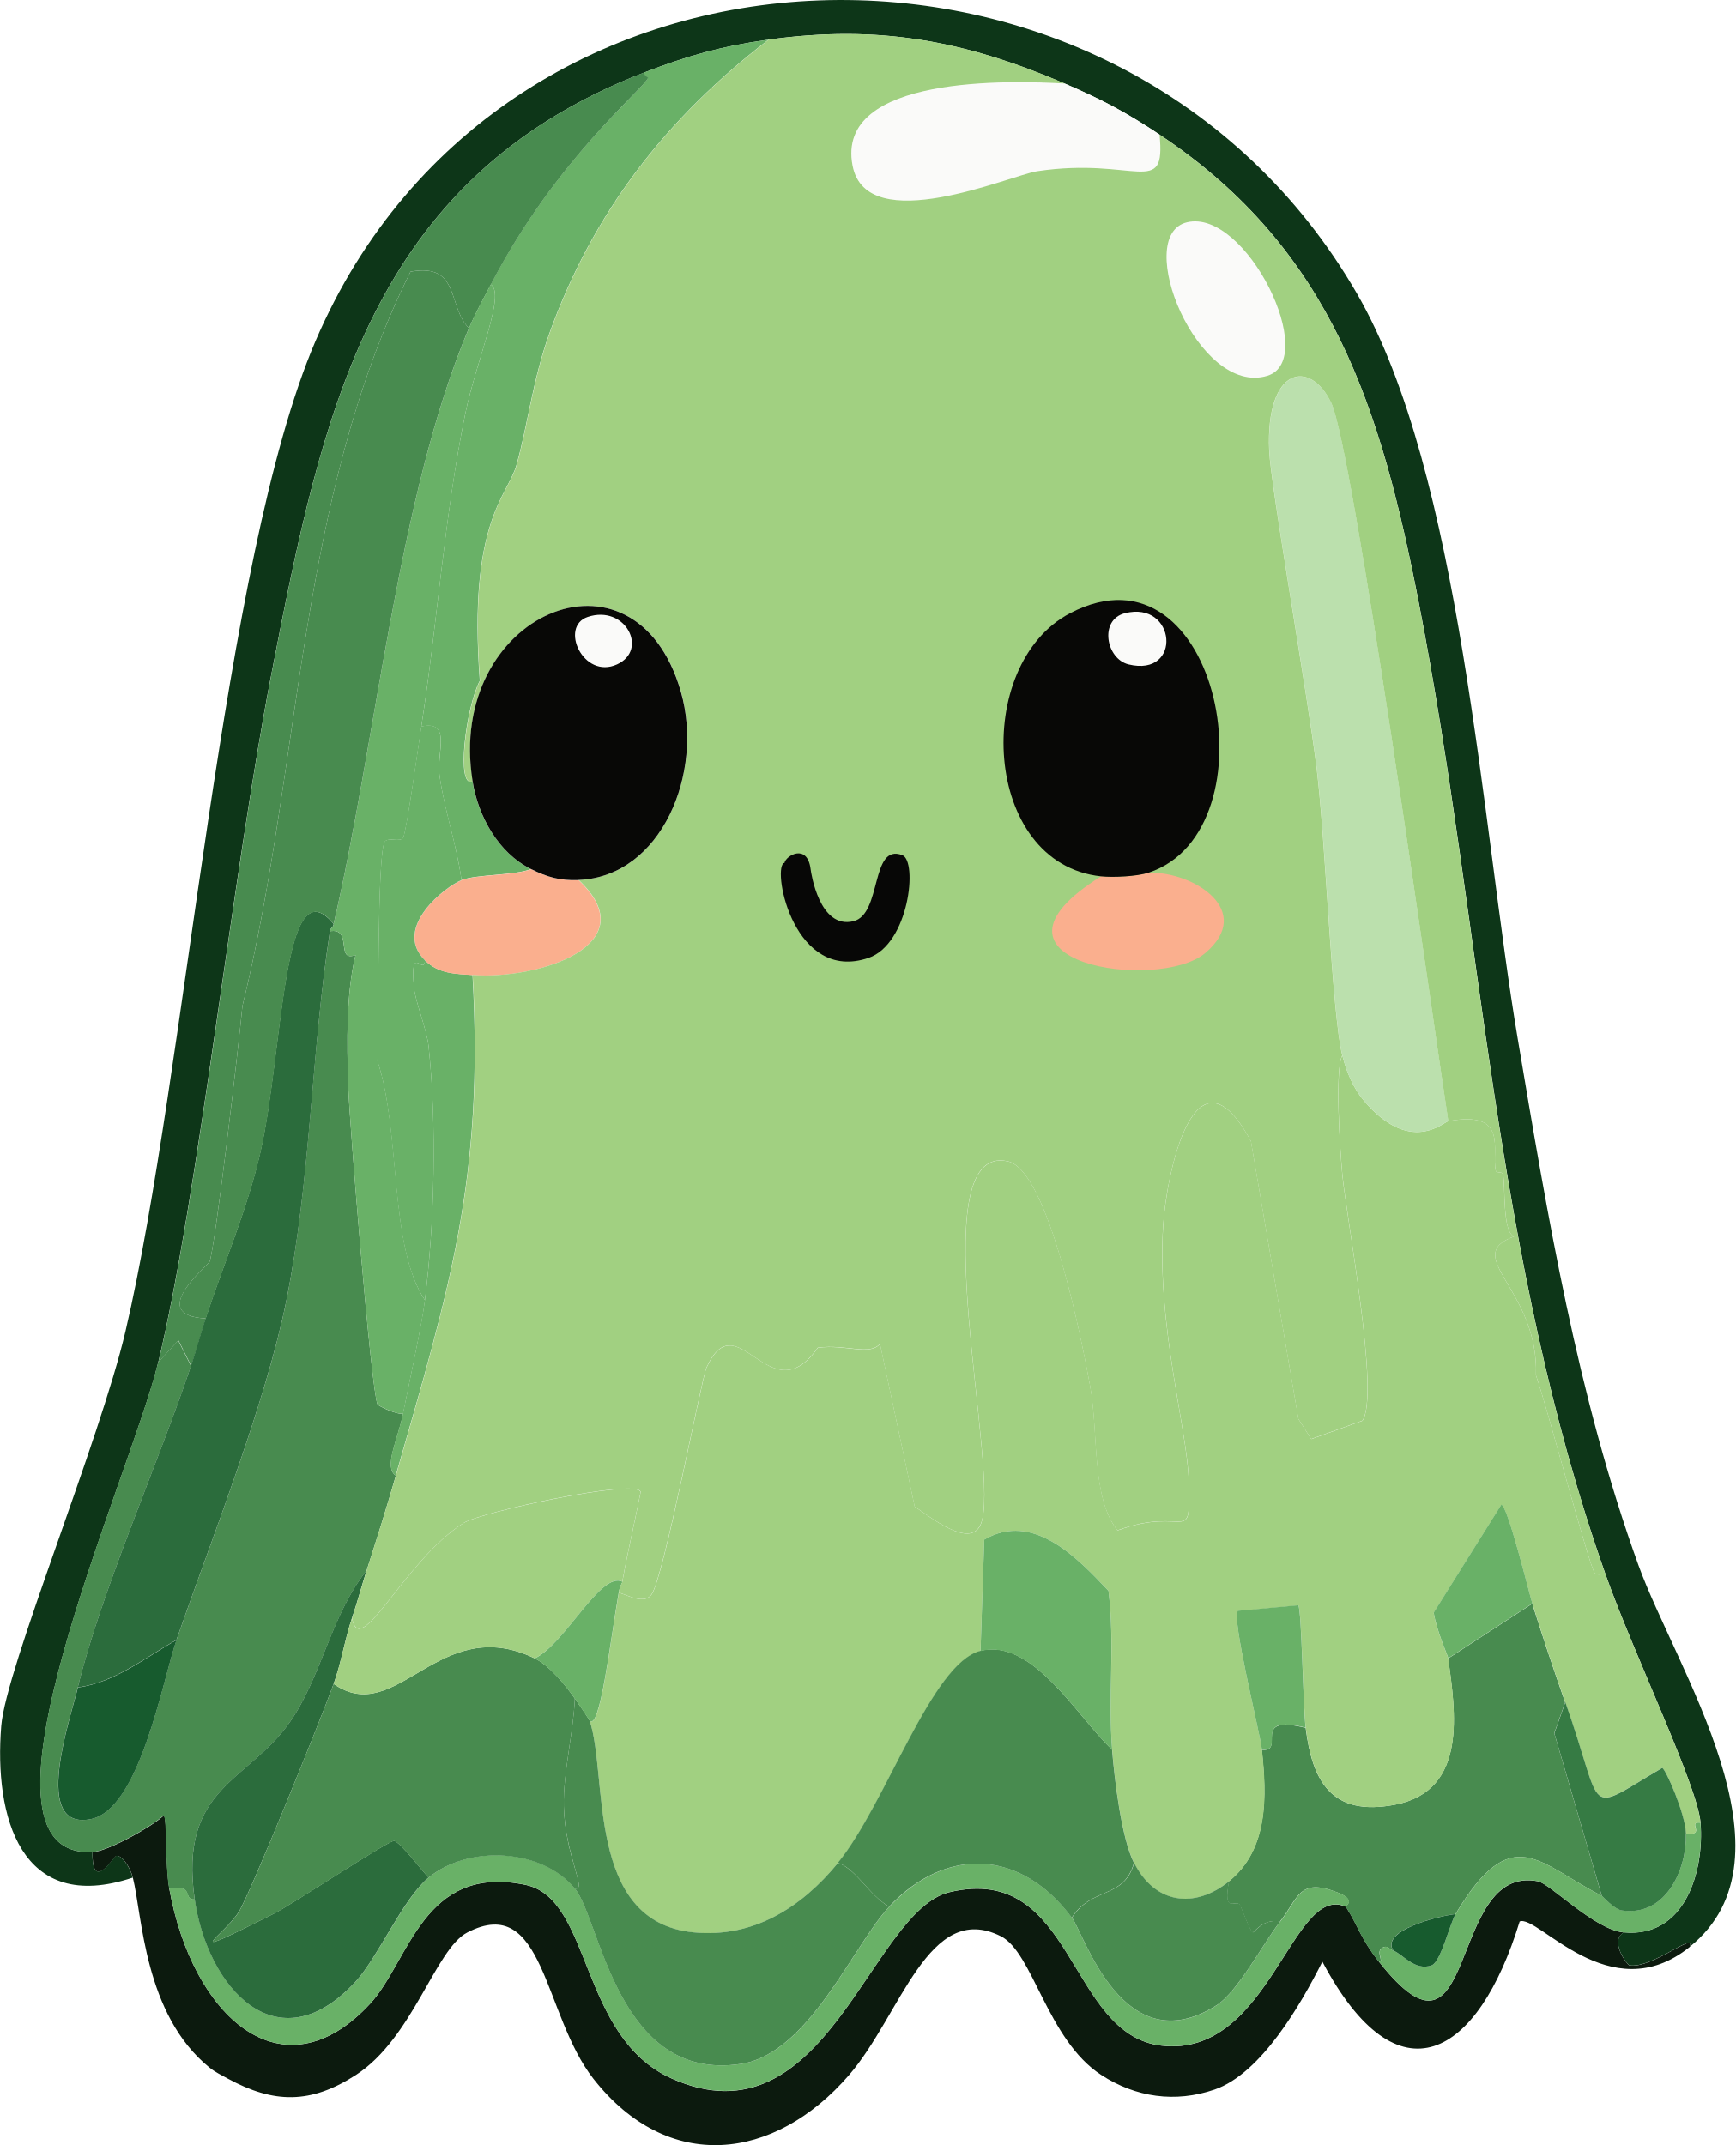
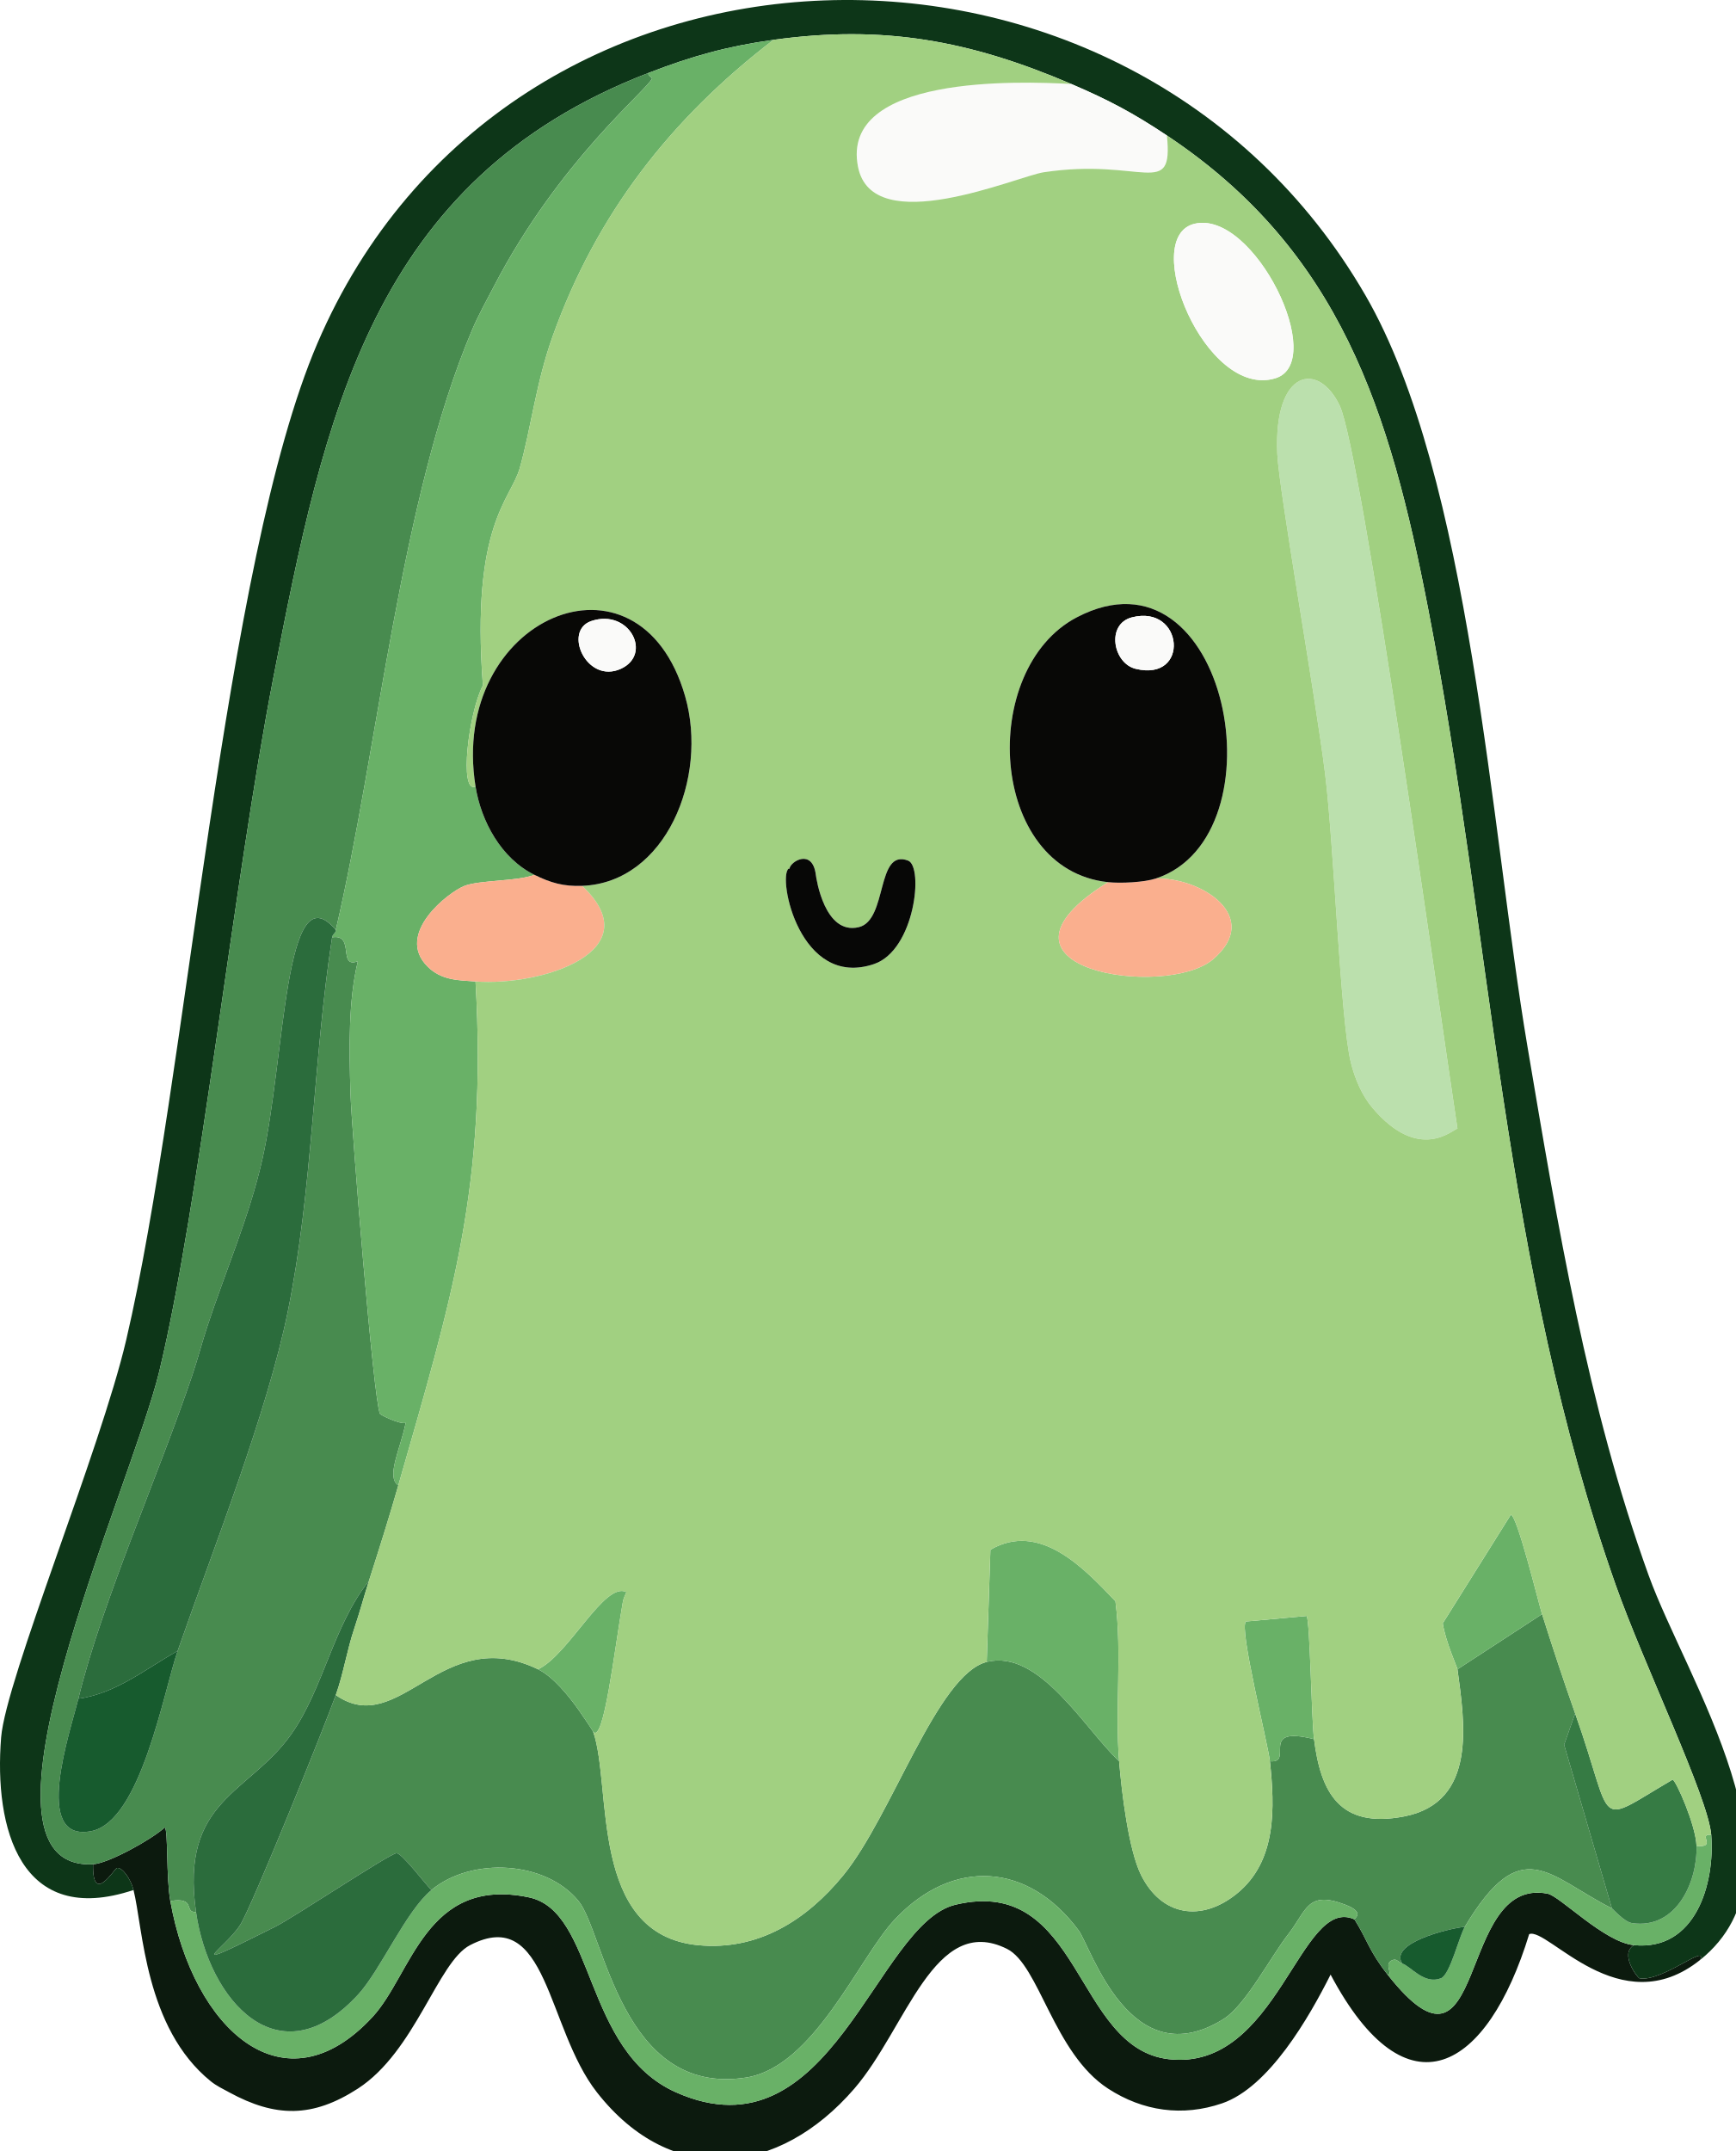
- <svg xmlns="http://www.w3.org/2000/svg" id="slimer" data-name="Slimer" viewBox="0 0 154.63 191.16">
-   <defs>
-     <style>.cls-1{fill:#faaf8e}.cls-1,.cls-12,.cls-2,.cls-4,.cls-5,.cls-6,.cls-7,.cls-8{stroke-width:0}.cls-2{fill:#488b4f}.cls-4{fill:#a1d081}.cls-5{fill:#2b6c3c}.cls-6{fill:#175b2e}.cls-7{fill:#fafaf9}.cls-8{fill:#69b167}.cls-12{fill:#080806}</style>
-   </defs>
+ <svg xmlns="http://www.w3.org/2000/svg" width="184" height="228" viewBox="0 0 184 228">
  <g>
-     <path fill="#0c1a0e" stroke-width="0" d="M15.08 168.3c2.06 11.43 10.09 18.72 17.91 10.26 3.49-3.78 4.71-12.49 13.84-10.58 5.93 1.24 4.77 13.58 13.03 17.26 13.76 6.13 17.68-14.93 24.75-16.61 11.19-2.66 10.48 12.71 18.89 13.68 9.68 1.11 11.62-14.59 16.44-12.37 1.14 1.81 1.27 2.77 2.93 4.88 8.9 11.31 6.02-8.76 14.17-7.16 1.1.22 5.03 4.31 7.65 4.56-1.32.76.32 2.9.49 2.93 1.99.35 6.02-3.11 5.37-1.63-7.11 5.7-13.51-2.94-15.14-2.28-3.7 12.08-10.81 16.34-17.58 3.58-1.9 3.77-5.44 9.97-9.61 11.4-3.5 1.2-7.01.7-10.09-1.3-4.83-3.14-6.08-10.94-8.96-12.37-6.44-3.21-8.89 7.02-13.51 12.37-6.67 7.72-16.15 8.81-22.79.33-4.48-5.72-4.34-16.6-11.23-13.03-2.86 1.48-4.84 9.41-9.93 12.7-4.02 2.6-7.3 2.56-11.4.33-.56-.31-1.12-.57-1.63-.98-5.85-4.73-6-13.6-6.84-16.93-.26-1.03-1-2.01-1.47-1.95-.21.03-2.19 3.38-2.12-.33 1.34-.07 5.15-2.17 6.35-3.26.31.23.11 4.41.49 6.51Z" />
-     <path fill="#0d3618" stroke-width="0" d="M150.55 173.51c.65-1.48-3.38 1.98-5.37 1.63-.17-.03-1.81-2.18-.49-2.93 5.44.52 7.18-5.41 6.84-9.77-.26-3.29-5.98-15.08-8.47-22.14-9.99-28.33-10.96-57.4-16.61-86.46-3.37-17.35-7.71-31.59-23.12-41.84-3-2-5.16-3.14-8.47-4.56-8.98-3.84-16.62-5.26-26.38-3.91-4.1.57-7.22 1.44-11.07 2.93-24.54 9.48-28.71 30.41-33.22 53.57-3.47 17.83-6.55 46.68-10.09 61.38-2.5 10.36-18.12 44.27-5.86 43.64-.07 3.71 1.91.35 2.12.33.46-.06 1.2.92 1.47 1.95C1.81 170.68-.54 161.87.11 153.82c.41-5.12 8.79-25.43 11.07-35.17 5.4-23.03 8.57-68.74 16.93-88.25 16.76-39.14 71.88-40.41 92.8-4.24 9.3 16.08 11.11 47.37 14.33 66.43 2.66 15.77 5.3 31.8 10.75 46.89 3.32 9.19 14.62 25.97 4.56 34.03Z" />
-     <path d="M35.92 125.97c-.46 2.33-1.77 4.78-.65 5.54-.83 2.89-1.69 5.61-2.61 8.47-3.14 3.93-4.02 9.49-6.84 13.51-3.76 5.36-9.9 5.79-8.47 15.79-1.13.06.06-1.35-2.28-.98-.38-2.1-.18-6.28-.49-6.51-1.2 1.09-5.01 3.19-6.35 3.26-12.26.63 3.36-33.28 5.86-43.64l1.79-1.95 1.14 2.28c-2.95 8.77-8.01 20.09-10.09 28.66-.7 2.9-4.13 12.75 1.14 11.72 4.4-.86 6.42-12.41 7.65-15.96 3.15-9.05 7.93-21.04 9.77-30.12 2.2-10.86 2.21-22.11 3.91-33.05 2.06-.34.46 2.81 2.28 2.12-.84 3.44-.78 7.71-.65 11.72.1 3.1 2.03 27.03 2.61 28.33.06.14 1.78.97 2.28.81ZM139.47 151.69l-.98 2.77 4.23 14.49c-5.65-2.86-7.98-6.8-13.03 1.63-1.58.18-6.72 1.47-5.54 3.26-.35-.11-.47-.43-.81-.33-.94.29.08 1.35-.49 1.3-1.66-2.11-1.79-3.08-2.93-4.88-.05-.08 1.01-.6-.81-1.3-3.39-1.3-3.42.53-5.05 2.61-1.56-.27-2.31 1.01-2.44.98-.22-.05-1.04-2.29-1.14-2.44-.38-.59-1.54.94-.98-2.12 3.56-2.88 3.36-7.64 2.93-11.72 2.22.22-1.1-3.22 3.91-1.95.59 4.68 2.25 7.95 7.98 6.84 6.52-1.27 5.35-8.37 4.72-13.03q3.74-2.44 7.49-4.88c.93 2.95 1.9 5.87 2.93 8.79Z" class="cls-2" />
-     <path d="M51.23 168.3c2.3 2.82 3.78 17.33 14.82 15.63 6.06-.93 10-10.62 13.19-14 5.16-5.48 11.81-5.05 16.28.98 1.09 1.47 4.58 13.05 12.86 7.82 1.92-1.21 4.18-5.56 5.7-7.49 1.63-2.08 1.65-3.91 5.05-2.61 1.83.7.76 1.22.81 1.3-4.82-2.22-6.76 13.48-16.44 12.37-8.41-.96-7.7-16.34-18.89-13.68-7.07 1.68-10.98 22.73-24.75 16.61-8.26-3.68-7.1-16.02-13.03-17.26-9.13-1.91-10.34 6.8-13.84 10.58-7.82 8.47-15.85 1.18-17.91-10.26 2.34-.38 1.15 1.03 2.28.98 1.11 7.76 7.29 14.95 14.33 7.33 2.01-2.18 4.24-7.4 6.51-9.28 3.57-2.95 10.11-2.6 13.03.98ZM151.52 162.44c.34 4.36-1.4 10.29-6.84 9.77-2.63-.25-6.55-4.34-7.65-4.56-8.15-1.6-5.26 18.48-14.17 7.16.57.05-.45-1.01.49-1.3.34-.11.46.21.81.33.75.24 1.93 1.88 3.42 1.3.81-.32 1.61-3.71 2.12-4.56 5.04-8.43 7.37-4.49 13.03-1.63.1.05 1.09 1.2 1.79 1.3 3.92.58 5.8-3.67 5.7-6.84 1.88.19.04-1.11 1.3-.98Z" class="cls-8" />
-     <path d="M129.05 99.92c5.46-1.01 3.82 2.61 4.23 4.4.06.27.59.06.65.33.21.97-.08 5.14.98 5.54-4.8 1.79 2.23 4.71 1.95 12.37.92 2.57 4.69 16.81 5.21 17.58.2.3.66.13.98.16 2.49 7.06 8.21 18.85 8.47 22.14-1.27-.13.58 1.17-1.3.98-.06-1.8-1.81-5.8-2.12-5.86-7.07 4.13-5.05 4.25-8.63-5.86-1.03-2.92-2-5.84-2.93-8.79-.31-.98-2.22-8.81-2.77-8.79l-6.02 9.61c.26 1.65 1.27 3.86 1.3 4.07.62 4.65 1.8 11.76-4.72 13.03-5.73 1.11-7.39-2.16-7.98-6.84-.23-1.81-.36-10.37-.65-10.91l-5.37.49c-.67.47 1.96 10.86 2.12 12.37.43 4.08.63 8.84-2.93 11.72-3.14 2.54-6.65 1.98-8.47-1.63-1.12-2.24-1.74-7.43-1.95-10.09-.38-4.66.27-9.49-.33-14.17-2.76-2.9-6.7-7.12-11.07-4.56l-.33 9.93c-4.38 1.11-8.4 13.62-12.7 18.89-3.23 3.95-7.53 6.7-12.86 6.19-9.71-.94-7.59-14-9.28-18.89.94 1.06 1.89-7.33 2.61-11.4.87.27 2.29 1.08 2.93.16 1.11-1.6 4.45-19.24 4.88-20.19 2.77-6.07 5.64 4.3 9.93-1.79 2.58-.32 4.54.75 5.54-.33l3.09 14.49c1.43.96 4.89 3.74 5.86 1.63 1.97-4.29-5.57-34.19 2.44-32.4 3.68.82 6.68 16.46 7.33 20.03.77 4.25.09 9.91 2.44 12.86 6.23-2.28 6.5 1.65 6.35-4.4-.12-4.6-2.86-13.79-2.28-22.79.3-4.67 2.82-16.77 7.82-7.49l4.23 24.75 1.14 1.79 4.56-1.63c1.59-2.28-1.42-18.06-1.79-21.98-.2-2.17-.68-9.31 0-10.58.36 1.45.98 2.94 1.95 4.07 4.12 4.81 7.06 1.87 7.49 1.79Z" class="cls-4" />
-     <path d="M68.48 3.53c-9.09 6.97-15.66 15.4-19.54 26.21-1.5 4.19-1.91 8.15-2.93 11.72-.79 2.79-4.32 4.98-3.26 19.21-1.27 2.41-2.13 9.63-.65 8.96.49 3.08 2.28 6.37 5.21 7.82-1.44.58-4.84.46-6.19.98-.42-3.13-1.51-6.15-1.95-9.28-.29-2.07 1.12-5-1.63-4.4 1.44-9.23 2.03-18.66 3.91-27.84.98-4.82 3.64-10.69 2.28-11.56 5.79-11.15 13.54-17.33 14-18.4.02-.05-.39-.25-.33-.49 3.85-1.49 6.97-2.36 11.07-2.93Z" class="cls-8" />
-     <path d="M43.74 25.35c-.7 1.35-1.35 2.49-1.95 3.91-1.94-1.96-.76-5.85-5.21-5.05-10.14 20.37-9.65 43.74-14.98 65.45-.32 3.5-2.46 21.75-2.93 22.79-.16.36-5.66 4.77-.33 5.05-.46 1.4-.83 2.82-1.3 4.23l-1.14-2.28-1.79 1.95c3.55-14.7 6.63-43.56 10.09-61.38 4.51-23.16 8.68-44.08 33.22-53.57-.07.24.35.44.33.49-.46 1.06-8.21 7.25-14 18.4Z" class="cls-2" />
-     <path d="M94.86 7.44c3.31 1.42 5.47 2.56 8.47 4.56.58 5.73-2.14 1.93-10.91 3.26-2.34.35-15.17 6.01-16.44-.49-1.59-8.13 14.23-7.58 18.89-7.33Z" class="cls-7" />
-     <path d="M29.73 82.33c.01.29-.28.33-.33.65-1.69 10.94-1.7 22.2-3.91 33.05-1.84 9.08-6.62 21.07-9.77 30.12-2.83 1.58-5.45 3.77-8.79 4.23 2.08-8.56 7.14-19.88 10.09-28.66.47-1.41.84-2.84 1.3-4.23 1.61-4.9 3.74-9.78 4.88-14.82 2.04-8.98 1.96-25.8 6.51-20.35Z" class="cls-5" />
-     <path d="M37.55 64.75c-.21 1.32-1.34 9.52-1.63 9.93-.29.4-1.34-.08-1.63.33-.7.99-.53 16.64-.65 19.54 2.13 6.43.98 16.42 4.23 21.33-.28 2.25-1.42 7.38-1.95 10.09-.5.15-2.22-.68-2.28-.81-.58-1.3-2.51-25.23-2.61-28.33-.12-4.01-.19-8.28.65-11.72-1.81.69-.22-2.46-2.28-2.12.05-.33.34-.37.33-.65 3.78-16.24 5.73-38.16 12.05-53.08.6-1.42 1.25-2.56 1.95-3.91 1.36.87-1.3 6.74-2.28 11.56-1.87 9.18-2.47 18.61-3.91 27.84Z" class="cls-8" />
-     <path d="M32.66 139.97c-.45 1.41-.82 2.81-1.3 4.23-.63 1.87-.96 4-1.63 5.86-1.05 2.93-7.44 18.74-8.47 20.35-1.41 2.2-5.7 4.57 3.09.16 1.67-.84 10.12-6.47 10.75-6.51.47-.03 2.59 2.78 3.09 3.26-2.28 1.88-4.5 7.1-6.51 9.28-7.04 7.62-13.22.43-14.33-7.33-1.43-10 4.71-10.43 8.47-15.79 2.82-4.02 3.69-9.58 6.84-13.51Z" class="cls-5" />
-     <path d="M37.87 85.59c1.23 1.21 2.72 1.19 4.23 1.3 1.04 18.18-2.1 28.08-6.84 44.61-1.12-.76.19-3.21.65-5.54.54-2.71 1.67-7.85 1.95-10.09.87-6.89 1.06-15.74.33-22.63-.16-1.49-1.18-3.98-1.3-5.21-.39-4.11.88-1.01.98-2.44Z" class="cls-8" />
-     <path d="M6.94 150.39c3.34-.46 5.96-2.65 8.79-4.23-1.24 3.55-3.25 15.1-7.65 15.96-5.27 1.03-1.84-8.83-1.14-11.72Z" class="cls-6" />
-     <path d="M109.52 167.65c-.56 3.05.6 1.53.98 2.12.1.15.92 2.39 1.14 2.44.13.03.88-1.25 2.44-.98-1.52 1.93-3.78 6.28-5.7 7.49-8.29 5.24-11.77-6.35-12.86-7.82 1.78-2.79 4.63-1.62 5.54-4.88 1.82 3.61 5.32 4.17 8.47 1.63Z" class="cls-2" />
-     <path fill="#367b44" stroke-width="0" d="M150.22 163.42c.1 3.17-1.78 7.41-5.7 6.84-.7-.1-1.69-1.25-1.79-1.3l-4.23-14.49.98-2.77c3.58 10.12 1.55 10 8.63 5.86.3.07 2.06 4.06 2.12 5.86Z" />
-     <path d="M136.54 142.9q-3.74 2.44-7.49 4.88c-.03-.21-1.04-2.42-1.3-4.07l6.02-9.61c.55-.02 2.46 7.81 2.77 8.79ZM116.35 153.97c-5.01-1.27-1.68 2.17-3.91 1.95-.16-1.51-2.78-11.9-2.12-12.37l5.37-.49c.3.53.42 9.1.65 10.91Z" class="cls-8" />
-     <path d="M129.7 170.58c-.51.85-1.31 4.24-2.12 4.56-1.49.58-2.67-1.06-3.42-1.3-1.18-1.78 3.95-3.08 5.54-3.26Z" class="cls-6" />
-     <path d="M47.64 147.79c1.32.64 2.72 2.35 3.58 3.58-.12 3.04-1.05 6.62-.98 9.61.1 4.45 2.13 7.56.98 7.33-2.92-3.57-9.46-3.92-13.03-.98-.51-.48-2.62-3.29-3.09-3.26-.63.05-9.08 5.68-10.75 6.51-8.8 4.4-4.5 2.04-3.09-.16 1.03-1.61 7.41-17.42 8.47-20.35 5.65 3.95 9.37-6.41 17.91-2.28ZM99.09 155.93c.22 2.67.83 7.86 1.95 10.09-.91 3.26-3.76 2.09-5.54 4.88-4.47-6.02-11.12-6.45-16.28-.98-1.8-1.04-2.92-3.36-4.56-3.91 4.3-5.26 8.32-17.78 12.7-18.89 4.66-1.18 8.66 5.93 11.72 8.79Z" class="cls-2" />
-     <path d="M52.53 153.32c1.69 4.88-.42 17.95 9.28 18.89 5.33.52 9.63-2.24 12.86-6.19 1.63.55 2.76 2.86 4.56 3.91-3.19 3.38-7.13 13.07-13.19 14-11.04 1.7-12.52-12.81-14.82-15.63 1.15.24-.87-2.88-.98-7.33-.07-2.99.86-6.56.98-9.61.27.38 1.26 1.84 1.3 1.95Z" class="cls-2" />
-     <path fill="#bbe0ad" stroke-width="0" d="M129.05 99.92c-.43.08-3.37 3.02-7.49-1.79-.97-1.13-1.6-2.62-1.95-4.07-.93-3.74-1.48-19.1-2.28-25.56-.86-6.94-4.09-25.11-4.23-28.33-.33-7.51 3.66-8.2 5.54-4.23 1.94 4.11 8.95 54.39 10.42 63.99Z" />
-     <path d="M51.55 78.43c6.11 5.77-3.53 8.9-9.44 8.47-1.51-.11-3-.09-4.23-1.3-2.96-2.92 1.88-6.63 3.26-7.16 1.35-.52 4.74-.4 6.19-.98 1.46.72 2.59 1.04 4.23.98Z" class="cls-1" />
-     <path d="M55.46 140.95c-1.93-.96-5.08 5.54-7.82 6.84-8.54-4.13-12.26 6.23-17.91 2.28.67-1.86 1-3.99 1.63-5.86.73 3.84 4.61-5.08 9.93-8.47 1.38-.93 15.52-4.03 15.79-2.77-.52 2.66-1.15 5.31-1.63 7.98Z" class="cls-4" />
-     <path d="M55.46 140.95c-.04.21-.21.32-.33.98-.72 4.07-1.67 12.45-2.61 11.4-.04-.11-1.03-1.57-1.3-1.95-.87-1.23-2.26-2.94-3.58-3.58 2.73-1.3 5.88-7.8 7.82-6.84ZM99.09 155.93c-3.06-2.87-7.06-9.97-11.72-8.79l.33-9.93c4.37-2.56 8.31 1.66 11.07 4.56.59 4.68-.05 9.51.33 14.17ZM41.13 78.43c-1.38.53-6.22 4.25-3.26 7.16-.1 1.43-1.37-1.67-.98 2.44.12 1.23 1.14 3.72 1.3 5.21.74 6.89.54 15.74-.33 22.63-3.26-4.91-2.11-14.9-4.23-21.33.12-2.9-.04-18.55.65-19.54.28-.4 1.34.08 1.63-.33.29-.41 1.42-8.61 1.63-9.93 2.75-.61 1.33 2.33 1.63 4.4.45 3.13 1.53 6.15 1.95 9.28Z" class="cls-8" />
-     <path d="M41.78 29.25c-6.32 14.92-8.27 36.84-12.05 53.08-4.55-5.45-4.47 11.37-6.51 20.35-1.15 5.04-3.28 9.92-4.88 14.82-5.34-.28.16-4.68.33-5.05.47-1.05 2.61-19.29 2.93-22.79 5.33-21.72 4.84-45.09 14.98-65.45 4.45-.8 3.27 3.09 5.21 5.05Z" class="cls-2" />
-     <path d="M94.86 7.44c-4.65-.26-20.48-.8-18.89 7.33 1.27 6.5 14.11.84 16.44.49 8.77-1.32 11.49 2.47 10.91-3.26 15.41 10.25 19.75 24.49 23.12 41.84 5.64 29.06 6.62 58.13 16.61 86.46-.31-.03-.78.14-.98-.16-.52-.77-4.29-15.01-5.21-17.58.28-7.66-6.75-10.59-1.95-12.37-1.06-.39-.76-4.56-.98-5.54-.06-.27-.59-.06-.65-.33-.41-1.78 1.22-5.41-4.23-4.4-1.47-9.6-8.48-59.88-10.42-63.99-1.87-3.97-5.87-3.28-5.54 4.23.14 3.22 3.37 21.39 4.23 28.33.8 6.46 1.35 21.82 2.28 25.56-.68 1.27-.2 8.41 0 10.58.37 3.92 3.38 19.7 1.79 21.98l-4.56 1.63-1.14-1.79-4.23-24.75c-4.99-9.28-7.51 2.82-7.82 7.49-.58 9.01 2.16 18.19 2.28 22.79.15 6.04-.12 2.12-6.35 4.4-2.36-2.95-1.67-8.61-2.44-12.86-.65-3.57-3.65-19.2-7.33-20.03-8.01-1.79-.47 28.11-2.44 32.4-.97 2.11-4.43-.67-5.86-1.63l-3.09-14.49c-.99 1.07-2.95 0-5.54.33-4.29 6.1-7.16-4.28-9.93 1.79-.43.94-3.78 18.59-4.88 20.19-.64.92-2.06.11-2.93-.16.12-.66.29-.77.33-.98.48-2.67 1.11-5.32 1.63-7.98-.27-1.27-14.41 1.83-15.79 2.77-5.32 3.38-9.21 12.3-9.93 8.47.48-1.42.85-2.82 1.3-4.23.91-2.85 1.78-5.58 2.61-8.47 4.74-16.53 7.88-26.43 6.84-44.61 5.91.43 15.56-2.7 9.44-8.47 7.39-.28 11.18-9.57 9.12-16.77-4.07-14.21-20.95-6.93-18.56 7.98-1.48.67-.62-6.54.65-8.96-1.06-14.23 2.46-16.42 3.26-19.21 1.02-3.57 1.43-7.53 2.93-11.72C52.84 18.93 59.41 10.5 68.5 3.53c9.75-1.35 17.39.07 26.38 3.91Z" class="cls-4" />
-     <path d="M105.77 19.81c5.28-1.26 11.84 12.24 7.16 13.68-6.18 1.9-12.07-12.51-7.16-13.68Z" class="cls-7" />
-     <path d="M102.35 77.77c4.09-.09 9.45 3.43 5.05 7.16-4.16 3.53-21.68.89-9.28-6.84 1.1.12 3.19.02 4.23-.33Z" class="cls-1" />
-     <path d="M102.35 77.77c-1.04.34-3.13.44-4.23.33-10.61-1.11-11.5-18.88-2.77-23.45 13.4-7.01 18.34 19.38 7 23.12Z" class="cls-12" />
-     <path d="M100.23 54.65c4.58-1.17 5.16 5.73.33 4.56-2.01-.49-2.64-3.97-.33-4.56Z" class="cls-7" />
-     <path fill="#070706" stroke-width="0" d="M69.82 76.91s.08.03.08 0c.11-.66 2.04-1.79 2.33.55.04.33.78 5.37 3.81 4.64 2.57-.62 1.5-6.98 4.36-5.89 1.39.53.61 7.93-3.02 9.16-6.57 2.22-8.54-7.63-7.57-8.44Z" />
-     <path d="M51.55 78.43c-1.65.06-2.78-.26-4.23-.98-2.93-1.44-4.72-4.74-5.21-7.82-2.39-14.91 14.49-22.19 18.56-7.98 2.07 7.2-1.72 16.49-9.12 16.77Z" class="cls-12" />
-     <path d="M52.37 54.98c3.35-1.12 5.45 2.94 2.61 4.23-3.02 1.37-5.16-3.38-2.61-4.23Z" class="cls-7" />
+     <g>
+       <path d="m173.812,209.692c-.204-.036-2.162-2.604-.585-3.509-3.143-.302-7.842-5.199-9.162-5.458-9.755-1.914-6.302,22.121-16.96,8.577-1.988-2.526-2.144-3.683-3.509-5.848-5.772-2.652-8.094,16.142-19.689,14.815-10.068-1.152-9.217-19.563-22.613-16.375-8.463,2.014-13.151,27.22-29.631,19.884-9.89-4.402-8.495-19.18-15.595-20.664-10.926-2.283-12.386,8.139-16.57,12.671-9.358,10.135-18.979,1.407-21.443-12.281-.453-2.515-.218-7.521-.585-7.798-1.437,1.303-6.004,3.816-7.603,3.899-.088,4.44,2.282.423,2.534.39.553-.072,1.442,1.103,1.754,2.339,1.008,3.989,1.187,14.609,8.188,20.274.606.49,1.273.801,1.949,1.17,4.909,2.675,8.834,2.723,13.646-.39,6.096-3.944,8.469-13.431,11.891-15.205,8.249-4.277,8.093,8.75,13.451,15.595,7.955,10.163,19.31,8.858,27.292-.39,5.531-6.409,8.464-18.659,16.18-14.815,3.438,1.712,4.937,11.058,10.722,14.815,3.692,2.399,7.896,2.996,12.086,1.56,4.988-1.709,9.228-9.128,11.502-13.646,8.113,15.274,16.624,10.175,21.054-4.289,1.952-.795,9.612,9.557,18.129,2.729.778-1.771-4.049,2.373-6.433,1.949Z" fill="#0c1a0e" stroke-width="0" />
+       <path d="m174.787,167c-6.521-18.069-9.677-37.266-12.866-56.143-3.854-22.816-6.016-60.279-17.155-79.536C119.715-11.988,53.728-10.462,33.65,36.389c-10.01,23.358-13.814,78.084-20.274,105.658C10.643,153.713.614,178.022.12,184.154c-.777,9.647,2.034,20.185,14.036,16.18-.312-1.236-1.202-2.411-1.754-2.339-.252.033-2.622,4.05-2.534-.39-14.68.756,4.027-39.841,7.018-52.244,4.246-17.605,7.932-52.149,12.086-73.493,5.397-27.728,10.392-52.781,39.768-64.136,4.615-1.784,8.344-2.827,13.256-3.509,11.677-1.621,20.826.078,31.58,4.679,3.964,1.696,6.545,3.068,10.137,5.458,18.45,12.278,23.646,29.325,27.682,50.1,6.758,34.791,7.921,69.596,19.884,103.514,2.982,8.453,9.831,22.569,10.137,26.512.405,5.215-1.676,12.322-8.188,11.696-1.577.905.381,3.473.585,3.509,2.384.423,7.211-3.72,6.433-1.949,12.044-9.654-1.487-29.74-5.458-40.743Z" fill="#0d3618" stroke-width="0" />
+       <path d="m18.054,201.504c2.802-.452,1.38,1.238,2.729,1.17-1.713-11.977,5.636-12.491,10.137-18.909,3.377-4.817,4.423-11.475,8.188-16.18,1.094-3.417,2.129-6.682,3.119-10.137-1.338-.905.228-3.843.78-6.628-.601.181-2.656-.81-2.729-.975-.692-1.556-3.005-30.206-3.119-33.92-.148-4.804-.229-9.916.78-14.036-2.173.825-.261-2.941-2.729-2.534-2.027,13.104-2.04,26.575-4.679,39.573-2.207,10.87-7.924,25.23-11.696,36.064-1.48,4.25-3.891,18.076-9.162,19.104-6.31,1.23-2.208-10.567-1.365-14.036,2.494-10.254,8.553-23.804,12.086-34.31.567-1.687,1.011-3.396,1.56-5.068,1.922-5.866,4.476-11.705,5.848-17.74,2.444-10.749,2.347-30.889,7.798-24.368,4.524-19.445,6.861-45.687,14.426-63.551.721-1.702,1.499-3.061,2.339-4.679,6.937-13.344,16.209-20.754,16.765-22.028.025-.057-.472-.295-.39-.585-29.376,11.355-34.371,36.408-39.768,64.136-4.154,21.344-7.84,55.887-12.086,73.493-2.991,12.403-21.698,53-7.018,52.244,1.599-.082,6.166-2.596,7.603-3.899.367.276.132,5.283.585,7.798Z" fill="#488b4f" stroke-width="0" />
+       <path d="m147.69,207.742c.409-.128.551.256.975.39-1.414-2.135,4.732-3.687,6.628-3.899,6.037-10.091,8.826-5.377,15.595-1.949q-2.534-8.675-5.068-17.35l1.17-3.314c-1.238-3.494-2.39-6.993-3.509-10.527q-4.484,2.924-8.967,5.848c.748,5.573,2.153,14.08-5.653,15.595-6.86,1.332-8.849-2.585-9.552-8.188-6.001-1.52-2.017,2.6-4.679,2.339.516,4.887.754,10.588-3.509,14.036-3.764,3.044-7.963,2.375-10.137-1.949-1.345-2.677-2.081-8.892-2.339-12.086-3.663-3.431-8.458-11.938-14.036-10.527-5.243,1.327-10.051,16.311-15.205,22.613-3.868,4.729-9.019,8.027-15.4,7.408-11.62-1.128-9.089-16.765-11.112-22.613-.046-.133-1.235-1.88-1.56-2.339-1.037-1.47-2.703-3.522-4.289-4.289-10.229-4.947-14.674,7.461-21.443,2.729-1.26,3.507-8.905,22.442-10.137,24.368-1.688,2.638-6.828,5.467,3.704.195,1.997-1,12.116-7.743,12.866-7.798.566-.041,3.099,3.328,3.704,3.899,4.269-3.529,12.102-3.11,15.595,1.17,2.755,3.375,4.527,20.748,17.74,18.714,7.255-1.116,11.976-12.717,15.79-16.765,6.179-6.557,14.139-6.044,19.494,1.17,1.303,1.755,5.481,15.627,15.4,9.357,2.297-1.452,5.009-6.652,6.823-8.967,1.949-2.488,1.981-4.681,6.043-3.119,2.185.84.911,1.459.975,1.56,1.365,2.165,1.521,3.322,3.509,5.848.677.054-.54-1.208.585-1.56Z" fill="#488b4f" stroke-width="0" />
+       <path d="m142.622,201.894c-4.063-1.562-4.094.631-6.043,3.119-1.814,2.315-4.526,7.515-6.823,8.967-9.92,6.27-14.097-7.602-15.4-9.357-5.355-7.213-13.315-7.726-19.494-1.17-3.814,4.047-8.535,15.648-15.79,16.765-13.213,2.033-14.984-15.339-17.74-18.714-3.494-4.279-11.326-4.699-15.595-1.17-2.725,2.252-5.388,8.502-7.798,11.112-8.425,9.125-15.826.517-17.155-8.772-1.349.068.073-1.622-2.729-1.17,2.464,13.689,12.085,22.417,21.443,12.281,4.184-4.532,5.644-14.954,16.57-12.671,7.1,1.484,5.705,16.261,15.595,20.664,16.48,7.336,21.168-17.87,29.631-19.884,13.397-3.188,12.545,15.223,22.613,16.375,11.595,1.327,13.917-17.468,19.689-14.815-.063-.101,1.211-.719-.975-1.56Z" fill="#69b167" stroke-width="0" />
+       <path d="m179.855,195.656c.116,3.793-2.135,8.878-6.823,8.188-.842-.124-2.026-1.5-2.144-1.56-6.769-3.427-9.558-8.142-15.595,1.949-.608,1.016-1.565,5.079-2.534,5.458-1.778.696-3.193-1.274-4.094-1.56-.423-.134-.566-.518-.975-.39-1.125.352.092,1.613-.585,1.56,10.658,13.543,7.205-10.492,16.96-8.577,1.32.259,6.019,5.156,9.162,5.458,6.512.625,8.592-6.481,8.188-11.696-1.515-.156.689,1.4-1.56,1.17Z" fill="#69b167" stroke-width="0" />
+       <path d="m69.129,8.318c-.556,1.275-9.828,8.684-16.765,22.028-.841,1.617-1.619,2.977-2.339,4.679-7.565,17.864-9.902,44.106-14.426,63.551.014.342-.33.39-.39.78,2.468-.407.557,3.359,2.729,2.534-1.009,4.119-.928,9.232-.78,14.036.115,3.714,2.427,32.364,3.119,33.92.073.165,2.128,1.156,2.729.975-.551,2.785-2.118,5.723-.78,6.628,5.673-19.79,9.434-31.643,8.188-53.414-1.813-.133-3.594-.108-5.068-1.56-3.547-3.492,2.249-7.942,3.899-8.577,1.616-.623,5.678-.478,7.408-1.17-3.513-1.727-5.648-5.675-6.238-9.357-1.773.804-.741-7.835.78-10.722-1.274-17.043,2.948-19.664,3.899-23.003,1.217-4.272,1.71-9.019,3.509-14.036,4.643-12.948,12.514-23.038,23.393-31.385-4.912.682-8.641,1.725-13.256,3.509-.082.29.415.528.39.585Z" fill="#69b167" stroke-width="0" />
+       <path d="m90.962,17.675c1.525,7.783,16.891,1.007,19.689.585,10.504-1.584,13.761,2.962,13.061-3.899-3.592-2.391-6.173-3.763-10.137-5.458-5.571-.307-24.519-.958-22.613,8.772Z" fill="#fafaf9" stroke-width="0" />
+       <path d="m27.801,122.943c-1.372,6.035-3.926,11.874-5.848,17.74-.548,1.673-.992,3.382-1.56,5.068-3.533,10.506-9.592,24.056-12.086,34.31,3.999-.554,7.136-3.171,10.527-5.068,3.772-10.834,9.49-25.194,11.696-36.064,2.639-12.998,2.651-26.469,4.679-39.573.06-.389.404-.438.39-.78-5.451-6.521-5.353,13.619-7.798,24.368Z" fill="#2b6c3c" stroke-width="0" />
+       <path d="m37.938,211.446c2.41-2.61,5.073-8.859,7.798-11.112-.605-.571-3.138-3.94-3.704-3.899-.75.054-10.869,6.798-12.866,7.798-10.532,5.273-5.392,2.444-3.704-.195,1.232-1.926,8.877-20.861,10.137-24.368.799-2.224,1.194-4.773,1.949-7.018.574-1.705,1.017-3.375,1.56-5.068-3.764,4.706-4.81,11.363-8.188,16.18-4.501,6.419-11.85,6.932-10.137,18.909,1.329,9.29,8.73,17.897,17.155,8.772Z" fill="#2b6c3c" stroke-width="0" />
+       <path d="m9.672,194.096c5.271-1.028,7.683-14.854,9.162-19.104-3.391,1.897-6.528,4.515-10.527,5.068-.844,3.469-4.945,15.266,1.365,14.036Z" fill="#175b2e" stroke-width="0" />
+       <path d="m170.888,202.284c.118.06,1.302,1.436,2.144,1.56,4.688.69,6.939-4.395,6.823-8.188-.066-2.159-2.17-6.939-2.534-7.018-8.47,4.95-6.042,5.093-10.332-7.018l-1.17,3.314q2.534,8.675,5.068,17.35Z" fill="#367b44" stroke-width="0" />
+       <path d="m160.166,160.567q-3.606,5.751-7.213,11.502c.308,1.979,1.525,4.62,1.56,4.874q4.484-2.924,8.967-5.848c-.372-1.176-2.652-10.549-3.314-10.527Z" fill="#69b167" stroke-width="0" />
+       <path d="m139.308,184.349c-.271-2.162-.425-12.421-.78-13.061q-3.217.292-6.433.585c-.798.563,2.343,13.007,2.534,14.815,2.662.26-1.323-3.859,4.679-2.339Z" fill="#69b167" stroke-width="0" />
+       <path d="m148.665,208.132c.901.286,2.315,2.255,4.094,1.56.969-.379,1.926-4.442,2.534-5.458-1.896.211-8.042,1.764-6.628,3.899Z" fill="#175b2e" stroke-width="0" />
+       <path d="m135.409,48.086c.169,3.851,4.038,25.61,5.068,33.92.959,7.737,1.62,26.126,2.729,30.606.429,1.732,1.177,3.516,2.339,4.874,4.935,5.764,8.454,2.24,8.967,2.144-1.759-11.49-10.158-71.695-12.476-76.612-2.242-4.755-7.023-3.925-6.628,5.068Z" fill="#bbe0ad" stroke-width="0" />
+       <path d="m61.721,93.897c-1.97.075-3.326-.313-5.068-1.17-1.73.692-5.791.547-7.408,1.17-1.65.635-7.446,5.086-3.899,8.577,1.475,1.452,3.255,1.427,5.068,1.56,7.079.518,18.626-3.228,11.307-10.137Z" fill="#faaf8e" stroke-width="0" />
+       <path d="m61.331,181.23c.324.46,1.514,2.206,1.56,2.339,1.124,1.266,2.258-8.776,3.119-13.646.139-.788.346-.922.39-1.17-2.312-1.151-6.088,6.637-9.357,8.188,1.585.767,3.252,2.819,4.289,4.289Z" fill="#69b167" stroke-width="0" />
+       <path d="m118.644,186.689c-.451-5.577.321-11.36-.39-16.96-3.301-3.47-8.025-8.52-13.256-5.458q-.195,5.946-.39,11.891c5.577-1.411,10.373,7.096,14.036,10.527Z" fill="#69b167" stroke-width="0" />
+       <path d="m58.602,35.61c-1.799,5.017-2.292,9.763-3.509,14.036-.951,3.339-5.173,5.96-3.899,23.003-1.521,2.887-2.553,11.526-.78,10.722-2.861-17.852,17.345-26.571,22.223-9.552,2.473,8.626-2.064,19.741-10.917,20.079,7.32,6.909-4.228,10.655-11.307,10.137,1.247,21.771-2.514,33.624-8.188,53.414-.99,3.455-2.025,6.72-3.119,10.137-.542,1.693-.985,3.363-1.56,5.068-.756,2.245-1.151,4.794-1.949,7.018,6.769,4.731,11.214-7.676,21.443-2.729,3.269-1.551,7.045-9.338,9.357-8.188-.044.247-.251.382-.39,1.17-.861,4.87-1.995,14.912-3.119,13.646,2.023,5.849-.508,21.486,11.112,22.613,6.381.619,11.533-2.679,15.4-7.408,5.154-6.302,9.962-21.286,15.205-22.613q.195-5.946.39-11.891c5.231-3.061,9.955,1.988,13.256,5.458.711,5.6-.062,11.383.39,16.96.259,3.194.994,9.409,2.339,12.086,2.174,4.324,6.373,4.993,10.137,1.949,4.263-3.448,4.025-9.149,3.509-14.036-.191-1.809-3.332-14.253-2.534-14.815q3.217-.292,6.433-.585c.354.64.508,10.899.78,13.061.703,5.602,2.692,9.52,9.552,8.188,7.806-1.516,6.401-10.023,5.653-15.595-.034-.254-1.251-2.894-1.56-4.874q3.606-5.751,7.213-11.502c.662-.023,2.942,9.351,3.314,10.527,1.119,3.534,2.271,7.033,3.509,10.527,4.29,12.111,1.862,11.968,10.332,7.018.365.079,2.468,4.859,2.534,7.018,2.248.23.045-1.326,1.56-1.17-.306-3.943-7.155-18.059-10.137-26.512-11.963-33.918-13.126-68.722-19.884-103.514-4.035-20.775-9.232-37.822-27.682-50.1.7,6.861-2.557,2.314-13.061,3.899-2.798.422-18.164,7.198-19.689-.585-1.906-9.73,17.042-9.08,22.613-8.772-10.754-4.601-19.903-6.3-31.58-4.679-10.879,8.348-18.75,18.437-23.393,31.385Zm83.435,7.408c2.318,4.917,10.718,65.122,12.476,76.612-.513.095-4.033,3.62-8.967-2.144-1.162-1.357-1.91-3.141-2.339-4.874-1.109-4.48-1.77-22.868-2.729-30.606-1.03-8.31-4.899-30.069-5.068-33.92-.395-8.994,4.386-9.824,6.628-5.068Zm-15.4-19.299c6.322-1.509,14.176,14.657,8.577,16.375-7.403,2.272-14.453-14.973-8.577-16.375Zm-12.476,41.717c16.04-8.388,21.963,23.207,8.382,27.682,4.902-.112,11.31,4.105,6.043,8.577-4.98,4.228-25.96,1.065-11.112-8.188-12.709-1.333-13.772-22.603-3.314-28.071Zm-30.561,26.642c.011-.009.09.041.099-.011.131-.791,2.439-2.147,2.792.653.05.401.935,6.434,4.563,5.554,3.078-.746,1.797-8.36,5.219-7.053,1.663.635.726,9.497-3.614,10.964-7.864,2.658-10.228-9.14-9.058-10.108Z" fill="#a1d081" stroke-width="0" />
+       <path d="m135.214,40.093c5.598-1.718-2.255-17.884-8.577-16.375-5.876,1.402,1.175,18.647,8.577,16.375Z" fill="#fafaf9" stroke-width="0" />
+       <path d="m117.474,93.507c-14.849,9.253,6.132,12.416,11.112,8.188,5.267-4.473-1.141-8.69-6.043-8.577-1.25.412-3.746.529-5.068.39Z" fill="#faaf8e" stroke-width="0" />
+       <path d="m117.474,93.507c1.322.139,3.819.022,5.068-.39,13.581-4.475,7.657-36.069-8.382-27.682-10.458,5.468-9.395,26.738,3.314,28.071Zm2.534-28.071c5.484-1.398,6.179,6.862.39,5.458-2.41-.584-3.161-4.752-.39-5.458Z" fill="#080806" stroke-width="0" />
+       <path d="m120.398,70.894c5.789,1.404,5.094-6.856-.39-5.458-2.771.706-2.02,4.874.39,5.458Z" fill="#fafaf9" stroke-width="0" />
+       <path d="m92.657,102.186c4.341-1.467,5.277-10.329,3.614-10.964-3.422-1.308-2.141,6.306-5.219,7.053-3.627.88-4.512-5.154-4.563-5.554-.353-2.8-2.661-1.444-2.792-.653-.009.053-.088.002-.099.011-1.17.968,1.194,12.766,9.058,10.108Z" fill="#070706" stroke-width="0" />
+       <path d="m72.638,73.818c-4.879-17.019-25.084-8.3-22.223,9.552.59,3.682,2.725,7.63,6.238,9.357,1.743.857,3.098,1.245,5.068,1.17,8.853-.338,13.389-11.453,10.917-20.079Zm-9.942-7.993c4.008-1.344,6.521,3.52,3.119,5.068-3.616,1.646-6.177-4.043-3.119-5.068Z" fill="#080806" stroke-width="0" />
+       <path d="m65.815,70.894c3.402-1.549.889-6.412-3.119-5.068-3.058,1.025-.497,6.715,3.119,5.068Z" fill="#fafaf9" stroke-width="0" />
+     </g>
  </g>
</svg>
